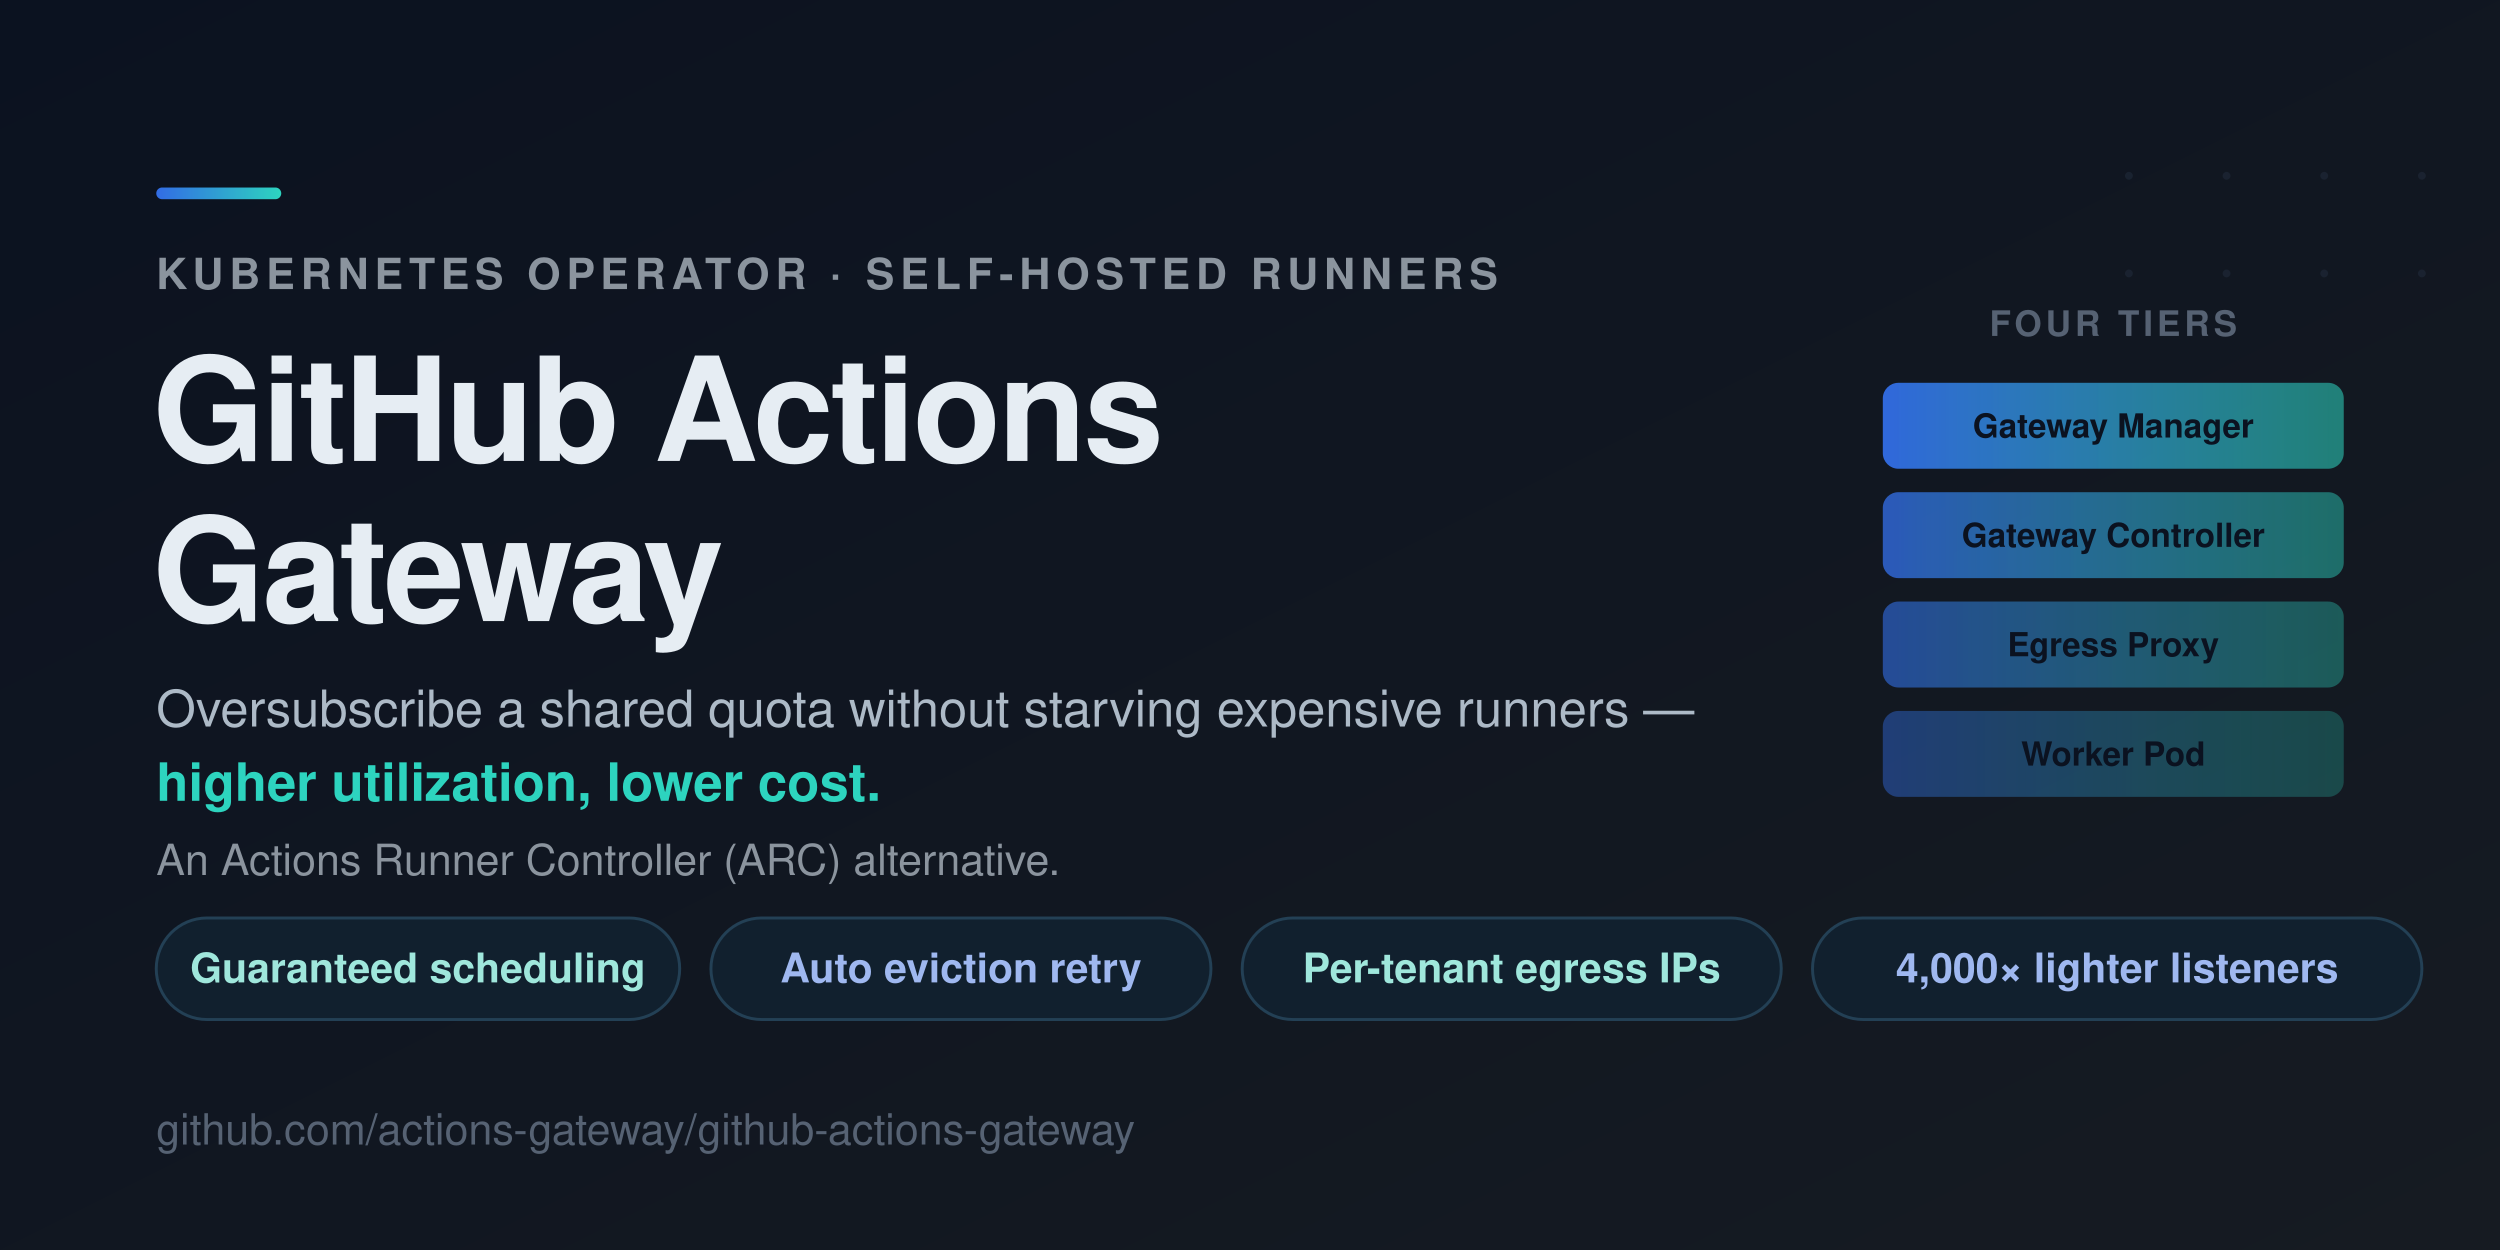
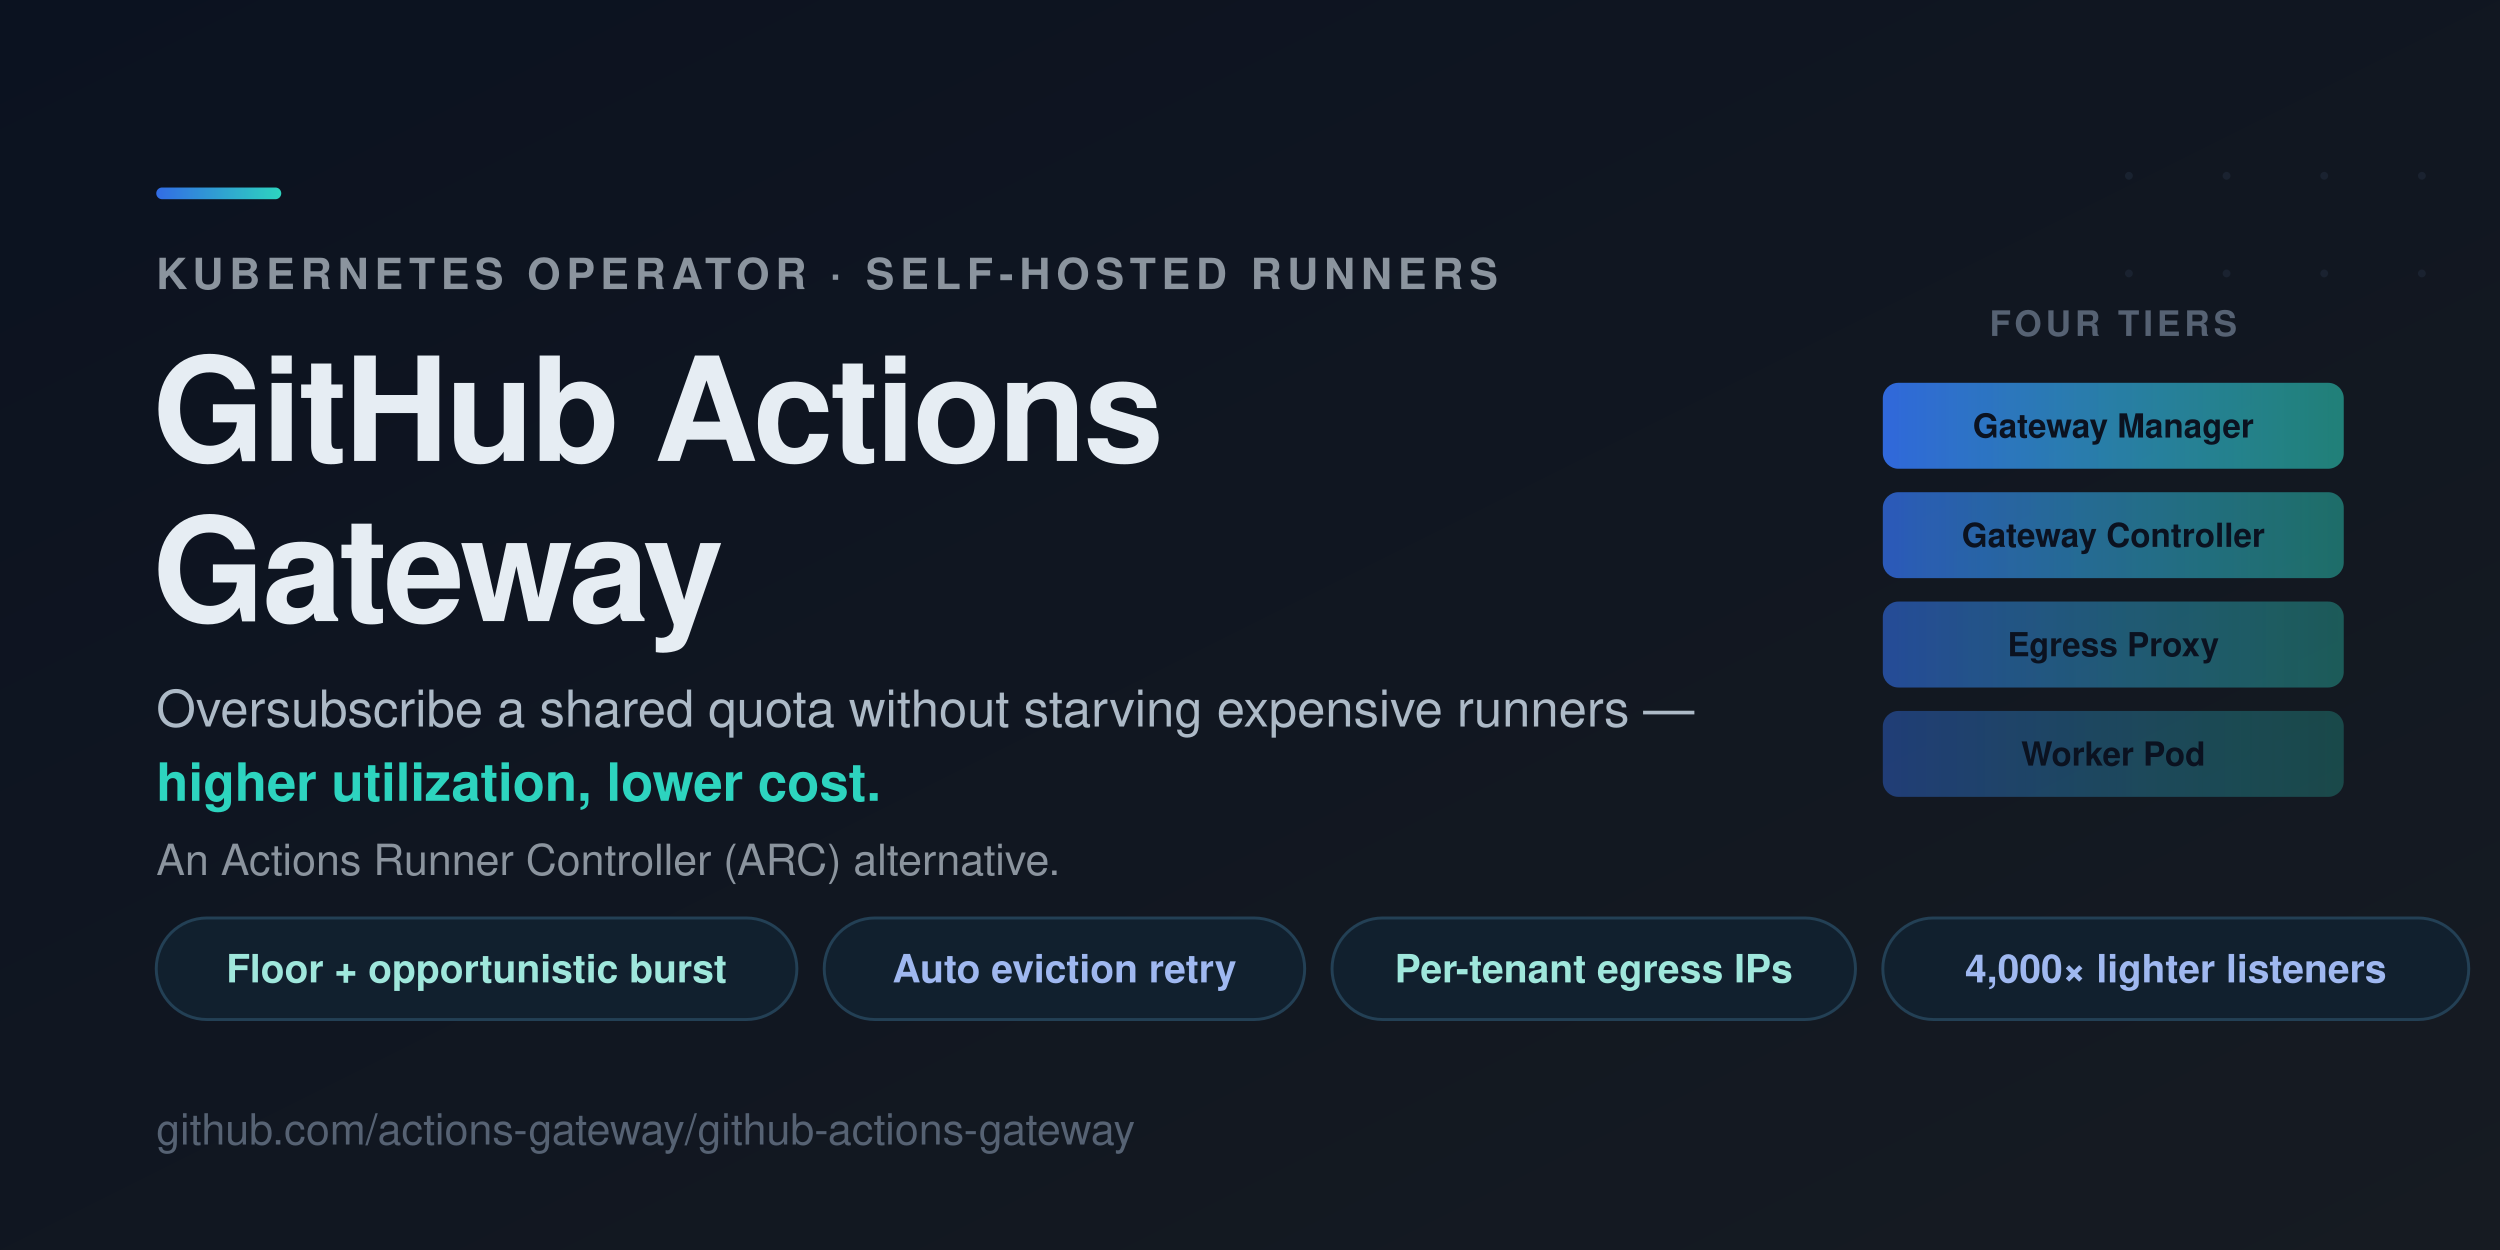
<svg xmlns="http://www.w3.org/2000/svg" width="1280" height="640" viewBox="0 0 1280 640" font-family="-apple-system, BlinkMacSystemFont, 'Segoe UI', Helvetica, Arial, sans-serif">
  <defs>
    <linearGradient id="bg" x1="0" y1="0" x2="1" y2="1">
      <stop offset="0" stop-color="#0B1220" />
      <stop offset="1" stop-color="#161B22" />
    </linearGradient>
    <linearGradient id="accent" x1="0" y1="0" x2="1" y2="0">
      <stop offset="0" stop-color="#326CE5" />
      <stop offset="1" stop-color="#2DD4BF" />
    </linearGradient>
    <linearGradient id="tier" x1="0" y1="0" x2="1" y2="0">
      <stop offset="0" stop-color="#326CE5" stop-opacity="0.95" />
      <stop offset="1" stop-color="#2DD4BF" stop-opacity="0.55" />
    </linearGradient>
  </defs>
  <rect width="1280" height="640" fill="url(#bg)" />
  <g fill="#1F2A3A" opacity="0.6">
    <circle cx="1090" cy="90" r="2" />
    <circle cx="1140" cy="90" r="2" />
    <circle cx="1190" cy="90" r="2" />
    <circle cx="1240" cy="90" r="2" />
    <circle cx="1090" cy="140" r="2" />
    <circle cx="1140" cy="140" r="2" />
    <circle cx="1190" cy="140" r="2" />
    <circle cx="1240" cy="140" r="2" />
  </g>
  <rect x="80" y="96" width="64" height="6" rx="3" fill="url(#accent)" />
  <text x="80" y="148" fill="#8B949E" font-size="22" font-weight="600" letter-spacing="3">KUBERNETES OPERATOR · SELF-HOSTED RUNNERS</text>
  <text x="78" y="236" fill="#E6EDF3" font-size="74" font-weight="800" letter-spacing="-1.5">GitHub Actions</text>
  <text x="78" y="318" fill="#E6EDF3" font-size="74" font-weight="800" letter-spacing="-1.5">Gateway</text>
  <text x="80" y="372" fill="#ADBAC7" font-size="26" font-weight="400">Oversubscribe a shared quota without starving expensive runners —</text>
  <text x="80" y="410" fill="#2DD4BF" font-size="27" font-weight="600">higher utilization, lower cost.</text>
  <text x="80" y="448" fill="#8B949E" font-size="22" font-weight="400">An Actions Runner Controller (ARC) alternative.</text>
-   <g font-size="21" font-weight="600">
+   <g font-size="20" font-weight="600">
    <g>
-       <rect x="80" y="470" width="268" height="52" rx="26" fill="#11202E" stroke="#234055" stroke-width="1.5" />
-       <text x="214" y="503" fill="#9FE7DC" text-anchor="middle">Guaranteed scheduling</text>
+       <rect x="80" y="470" width="328" height="52" rx="26" fill="#11202E" stroke="#234055" stroke-width="1.5" />
+       <text x="244" y="503" fill="#9FE7DC" text-anchor="middle">Floor + opportunistic burst</text>
    </g>
    <g>
-       <rect x="364" y="470" width="256" height="52" rx="26" fill="#11202E" stroke="#234055" stroke-width="1.5" />
-       <text x="492" y="503" fill="#9FB8F0" text-anchor="middle">Auto eviction retry</text>
+       <rect x="422" y="470" width="246" height="52" rx="26" fill="#11202E" stroke="#234055" stroke-width="1.5" />
+       <text x="545" y="503" fill="#9FB8F0" text-anchor="middle">Auto eviction retry</text>
    </g>
    <g>
-       <rect x="636" y="470" width="276" height="52" rx="26" fill="#11202E" stroke="#234055" stroke-width="1.5" />
-       <text x="774" y="503" fill="#9FE7DC" text-anchor="middle">Per-tenant egress IPs</text>
+       <rect x="682" y="470" width="268" height="52" rx="26" fill="#11202E" stroke="#234055" stroke-width="1.5" />
+       <text x="816" y="503" fill="#9FE7DC" text-anchor="middle">Per-tenant egress IPs</text>
    </g>
    <g>
-       <rect x="928" y="470" width="312" height="52" rx="26" fill="#11202E" stroke="#234055" stroke-width="1.5" />
-       <text x="1084" y="503" fill="#9FB8F0" text-anchor="middle">4,000× lighter listeners</text>
+       <rect x="964" y="470" width="300" height="52" rx="26" fill="#11202E" stroke="#234055" stroke-width="1.5" />
+       <text x="1114" y="503" fill="#9FB8F0" text-anchor="middle">4,000× lighter listeners</text>
    </g>
  </g>
  <g transform="translate(964, 196)">
    <text x="118" y="-24" fill="#566273" font-size="18" font-weight="600" letter-spacing="2" text-anchor="middle">FOUR TIERS</text>
    <rect x="0" y="0" width="236" height="44" rx="8" fill="url(#tier)" opacity="1.00" />
    <rect x="0" y="56" width="236" height="44" rx="8" fill="url(#tier)" opacity="0.82" />
    <rect x="0" y="112" width="236" height="44" rx="8" fill="url(#tier)" opacity="0.64" />
    <rect x="0" y="168" width="236" height="44" rx="8" fill="url(#tier)" opacity="0.46" />
    <g fill="#0B1220" font-size="17" font-weight="700">
      <text x="118" y="28" text-anchor="middle">Gateway Manager</text>
      <text x="118" y="84" text-anchor="middle">Gateway Controller</text>
      <text x="118" y="140" text-anchor="middle">Egress Proxy</text>
      <text x="118" y="196" text-anchor="middle">Worker Pod</text>
    </g>
  </g>
  <text x="80" y="586" fill="#566273" font-size="22" font-weight="500">github.com/actions-gateway/github-actions-gateway</text>
</svg>
